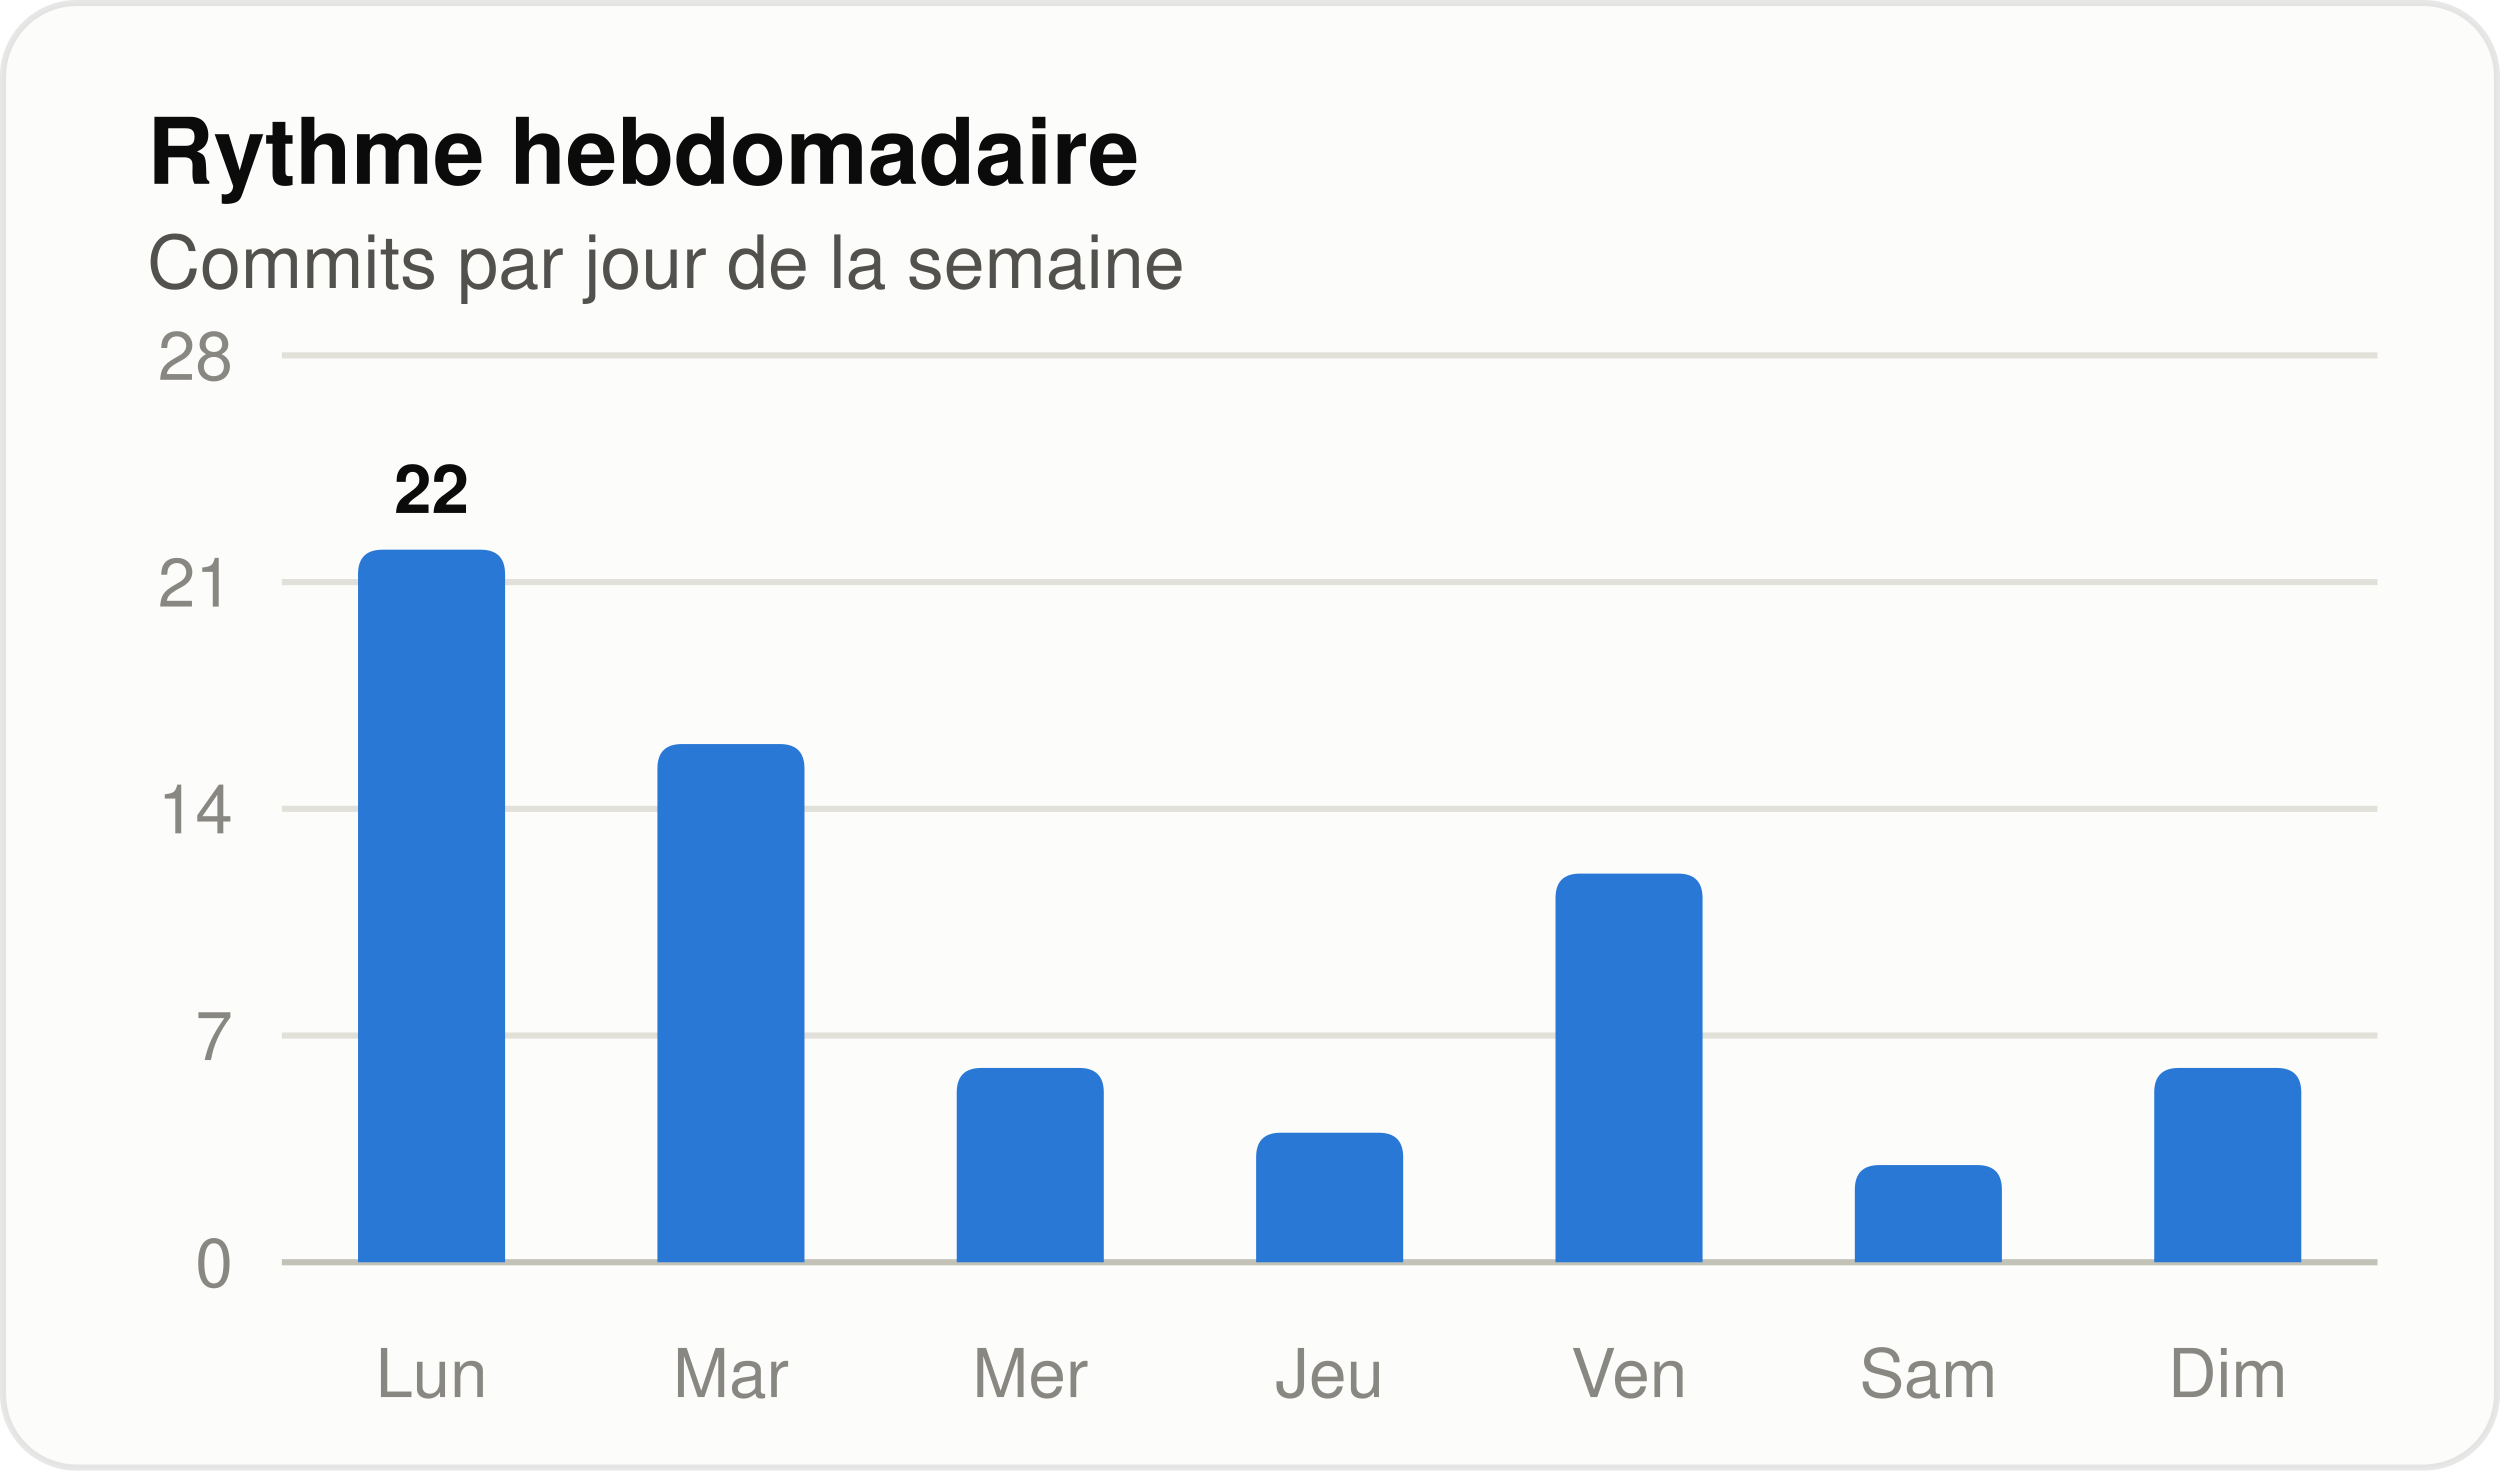
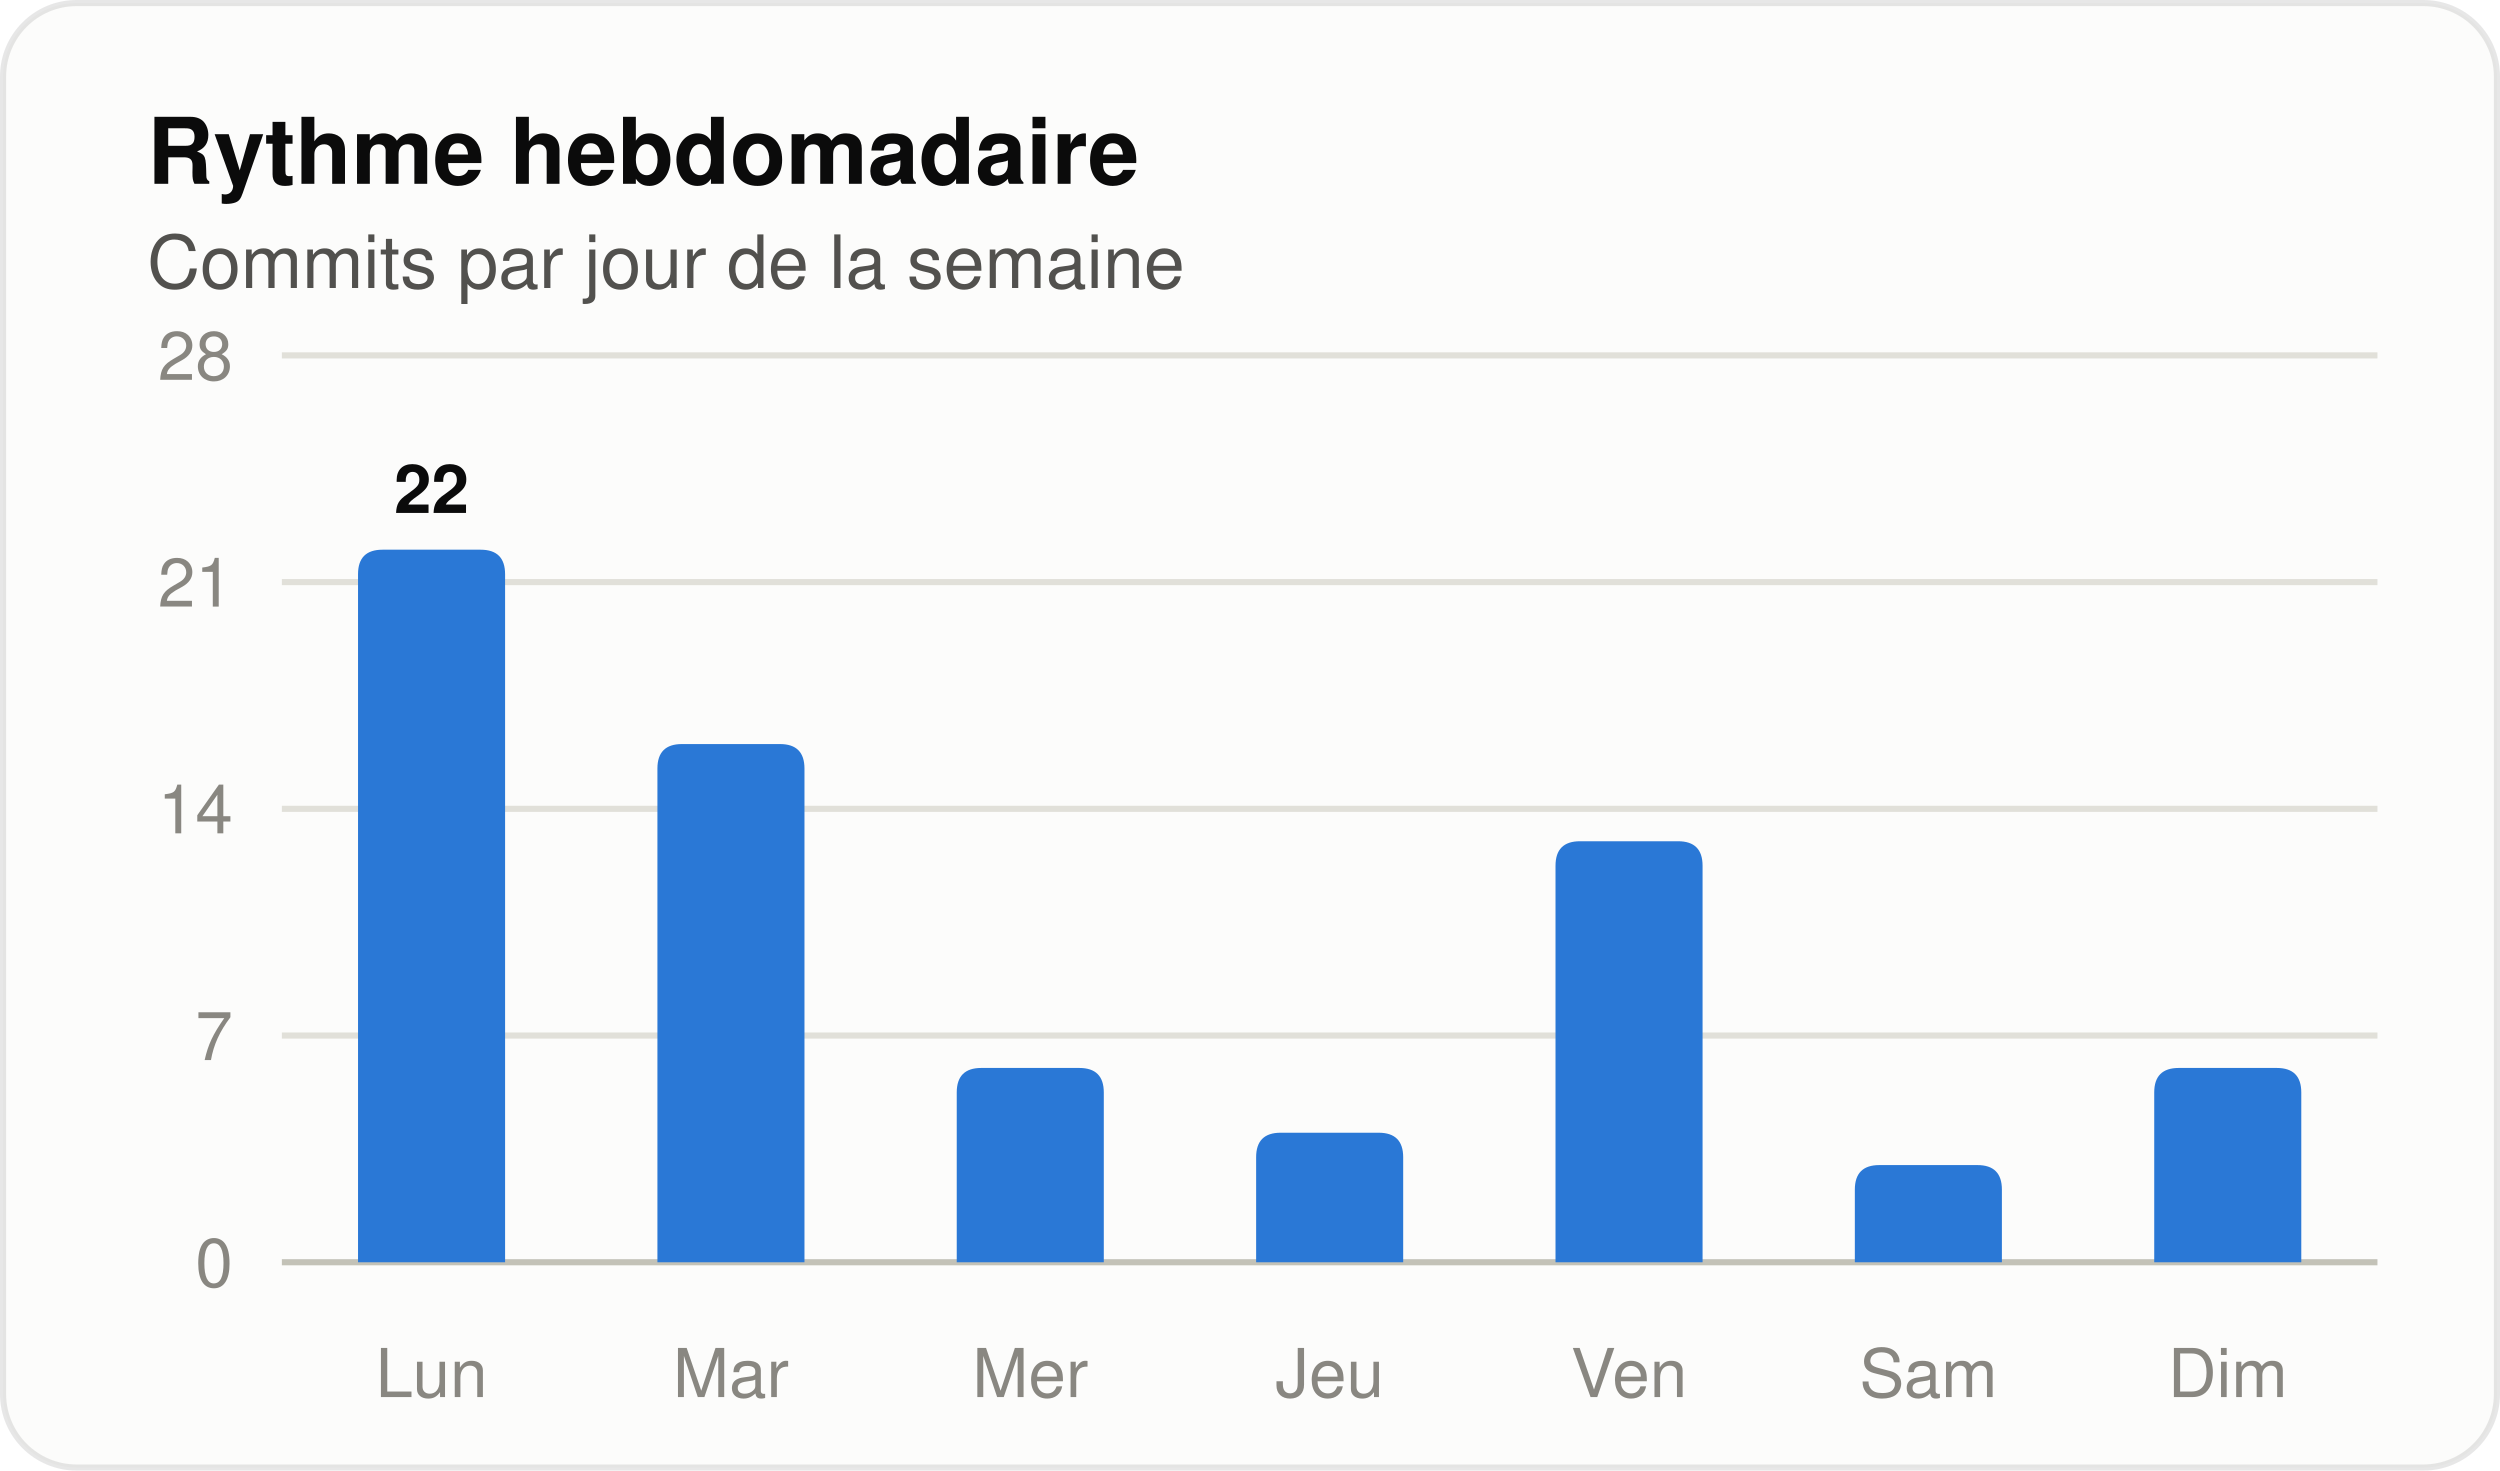
<svg xmlns="http://www.w3.org/2000/svg" width="408" height="240" viewBox="0 0 408 240" role="img" aria-label="Histogramme des commits par jour de la semaine" font-family="system-ui, 'Segoe UI', Ubuntu, Helvetica, Arial, sans-serif">
  <rect x="0.5" y="0.5" width="407" height="239" rx="12" fill="#fcfcfb" stroke="rgba(11,11,11,0.10)" />
  <text x="24" y="30" font-size="15" fill="#0b0b0b" font-weight="600">Rythme hebdomadaire</text>
  <text x="24" y="47" font-size="12" fill="#52514e">Commits par jour de la semaine</text>
  <line x1="46" y1="206.0" x2="388" y2="206.0" stroke="#c3c2b7" stroke-width="1" />
  <text x="38" y="210" font-size="11" fill="#898781" text-anchor="end" font-variant-numeric="tabular-nums">0</text>
  <line x1="46" y1="169.0" x2="388" y2="169.0" stroke="#e1e0d9" stroke-width="1" />
  <text x="38" y="173" font-size="11" fill="#898781" text-anchor="end" font-variant-numeric="tabular-nums">7</text>
  <line x1="46" y1="132.0" x2="388" y2="132.0" stroke="#e1e0d9" stroke-width="1" />
  <text x="38" y="136" font-size="11" fill="#898781" text-anchor="end" font-variant-numeric="tabular-nums">14</text>
  <line x1="46" y1="95.0" x2="388" y2="95.0" stroke="#e1e0d9" stroke-width="1" />
  <text x="38" y="99" font-size="11" fill="#898781" text-anchor="end" font-variant-numeric="tabular-nums">21</text>
  <line x1="46" y1="58.0" x2="388" y2="58.0" stroke="#e1e0d9" stroke-width="1" />
  <text x="38" y="62" font-size="11" fill="#898781" text-anchor="end" font-variant-numeric="tabular-nums">28</text>
  <path d="M 58.43 206.00 V 93.71 Q 58.43 89.71 62.43 89.71 H 78.43 Q 82.43 89.71 82.43 93.71 V 206.00 Z" fill="#2a78d6" />
  <text x="70.429" y="83.714" font-size="11" fill="#0b0b0b" font-weight="600" text-anchor="middle">22</text>
  <text x="70.429" y="228" font-size="11" fill="#898781" text-anchor="middle">Lun</text>
  <path d="M 107.29 206.00 V 125.43 Q 107.29 121.43 111.29 121.43 H 127.29 Q 131.29 121.43 131.29 125.43 V 206.00 Z" fill="#2a78d6" />
  <text x="119.286" y="228" font-size="11" fill="#898781" text-anchor="middle">Mar</text>
  <path d="M 156.14 206.00 V 178.29 Q 156.14 174.29 160.14 174.29 H 176.14 Q 180.14 174.29 180.14 178.29 V 206.00 Z" fill="#2a78d6" />
  <text x="168.143" y="228" font-size="11" fill="#898781" text-anchor="middle">Mer</text>
  <path d="M 205.00 206.00 V 188.86 Q 205.00 184.86 209.00 184.86 H 225.00 Q 229.00 184.86 229.00 188.86 V 206.00 Z" fill="#2a78d6" />
  <text x="217" y="228" font-size="11" fill="#898781" text-anchor="middle">Jeu</text>
-   <path d="M 253.86 206.00 V 146.57 Q 253.86 142.57 257.86 142.57 H 273.86 Q 277.86 142.57 277.86 146.57 V 206.00 Z" fill="#2a78d6" />
+   <path d="M 253.86 206.00 V 141.29 Q 253.86 137.29 257.86 137.29 H 273.86 Q 277.86 137.29 277.86 141.29 V 206.00 Z" fill="#2a78d6" />
  <text x="265.857" y="228" font-size="11" fill="#898781" text-anchor="middle">Ven</text>
  <path d="M 302.71 206.00 V 194.14 Q 302.71 190.14 306.71 190.14 H 322.71 Q 326.71 190.14 326.71 194.14 V 206.00 Z" fill="#2a78d6" />
  <text x="314.714" y="228" font-size="11" fill="#898781" text-anchor="middle">Sam</text>
  <path d="M 351.57 206.00 V 178.29 Q 351.57 174.29 355.57 174.29 H 371.57 Q 375.57 174.29 375.57 178.29 V 206.00 Z" fill="#2a78d6" />
  <text x="363.571" y="228" font-size="11" fill="#898781" text-anchor="middle">Dim</text>
</svg>
